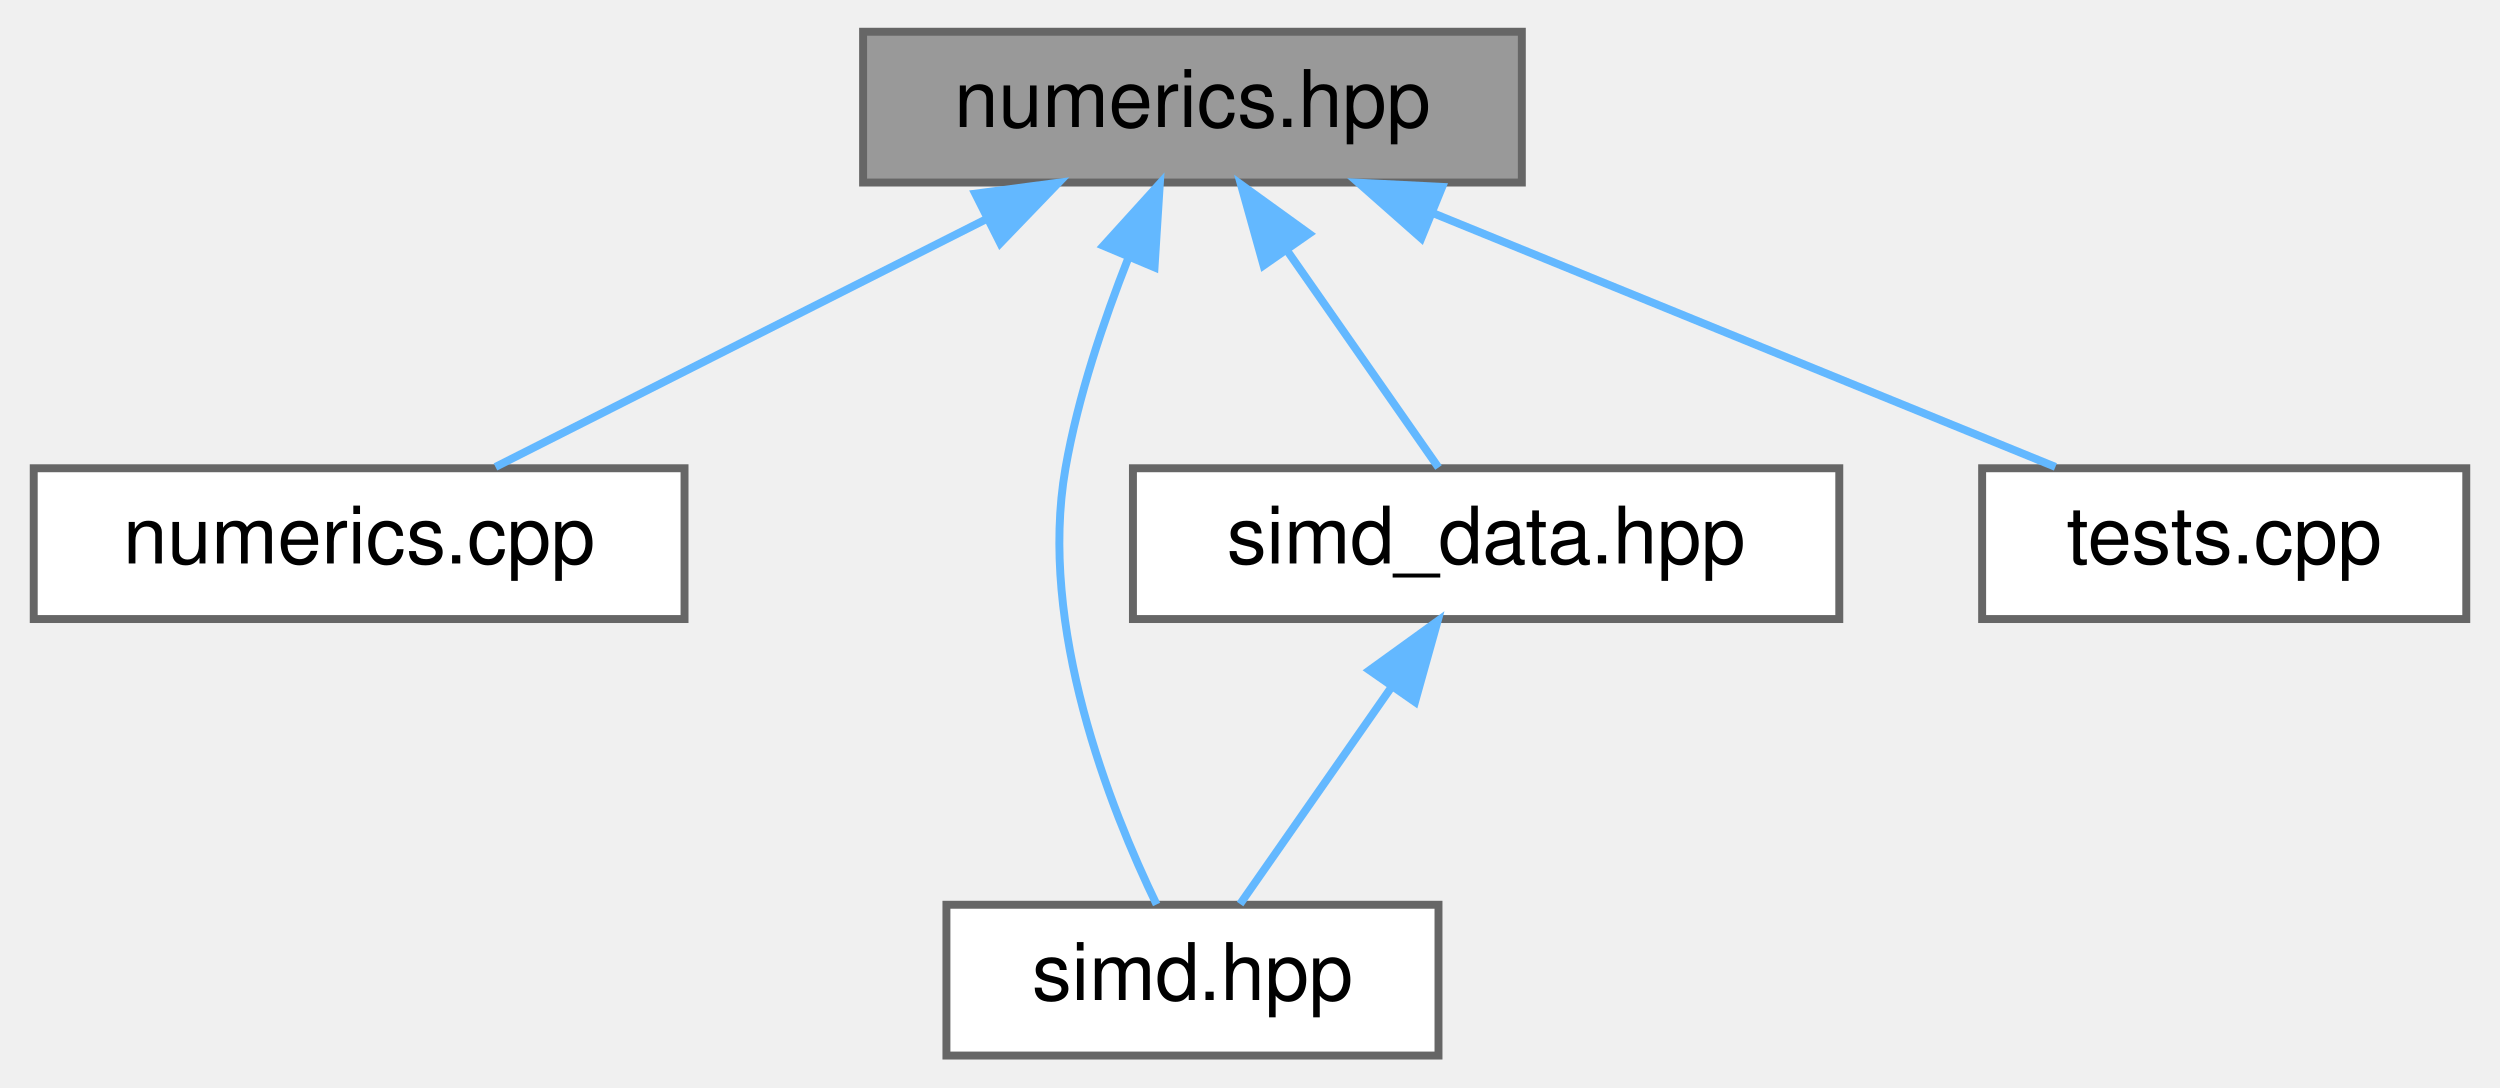
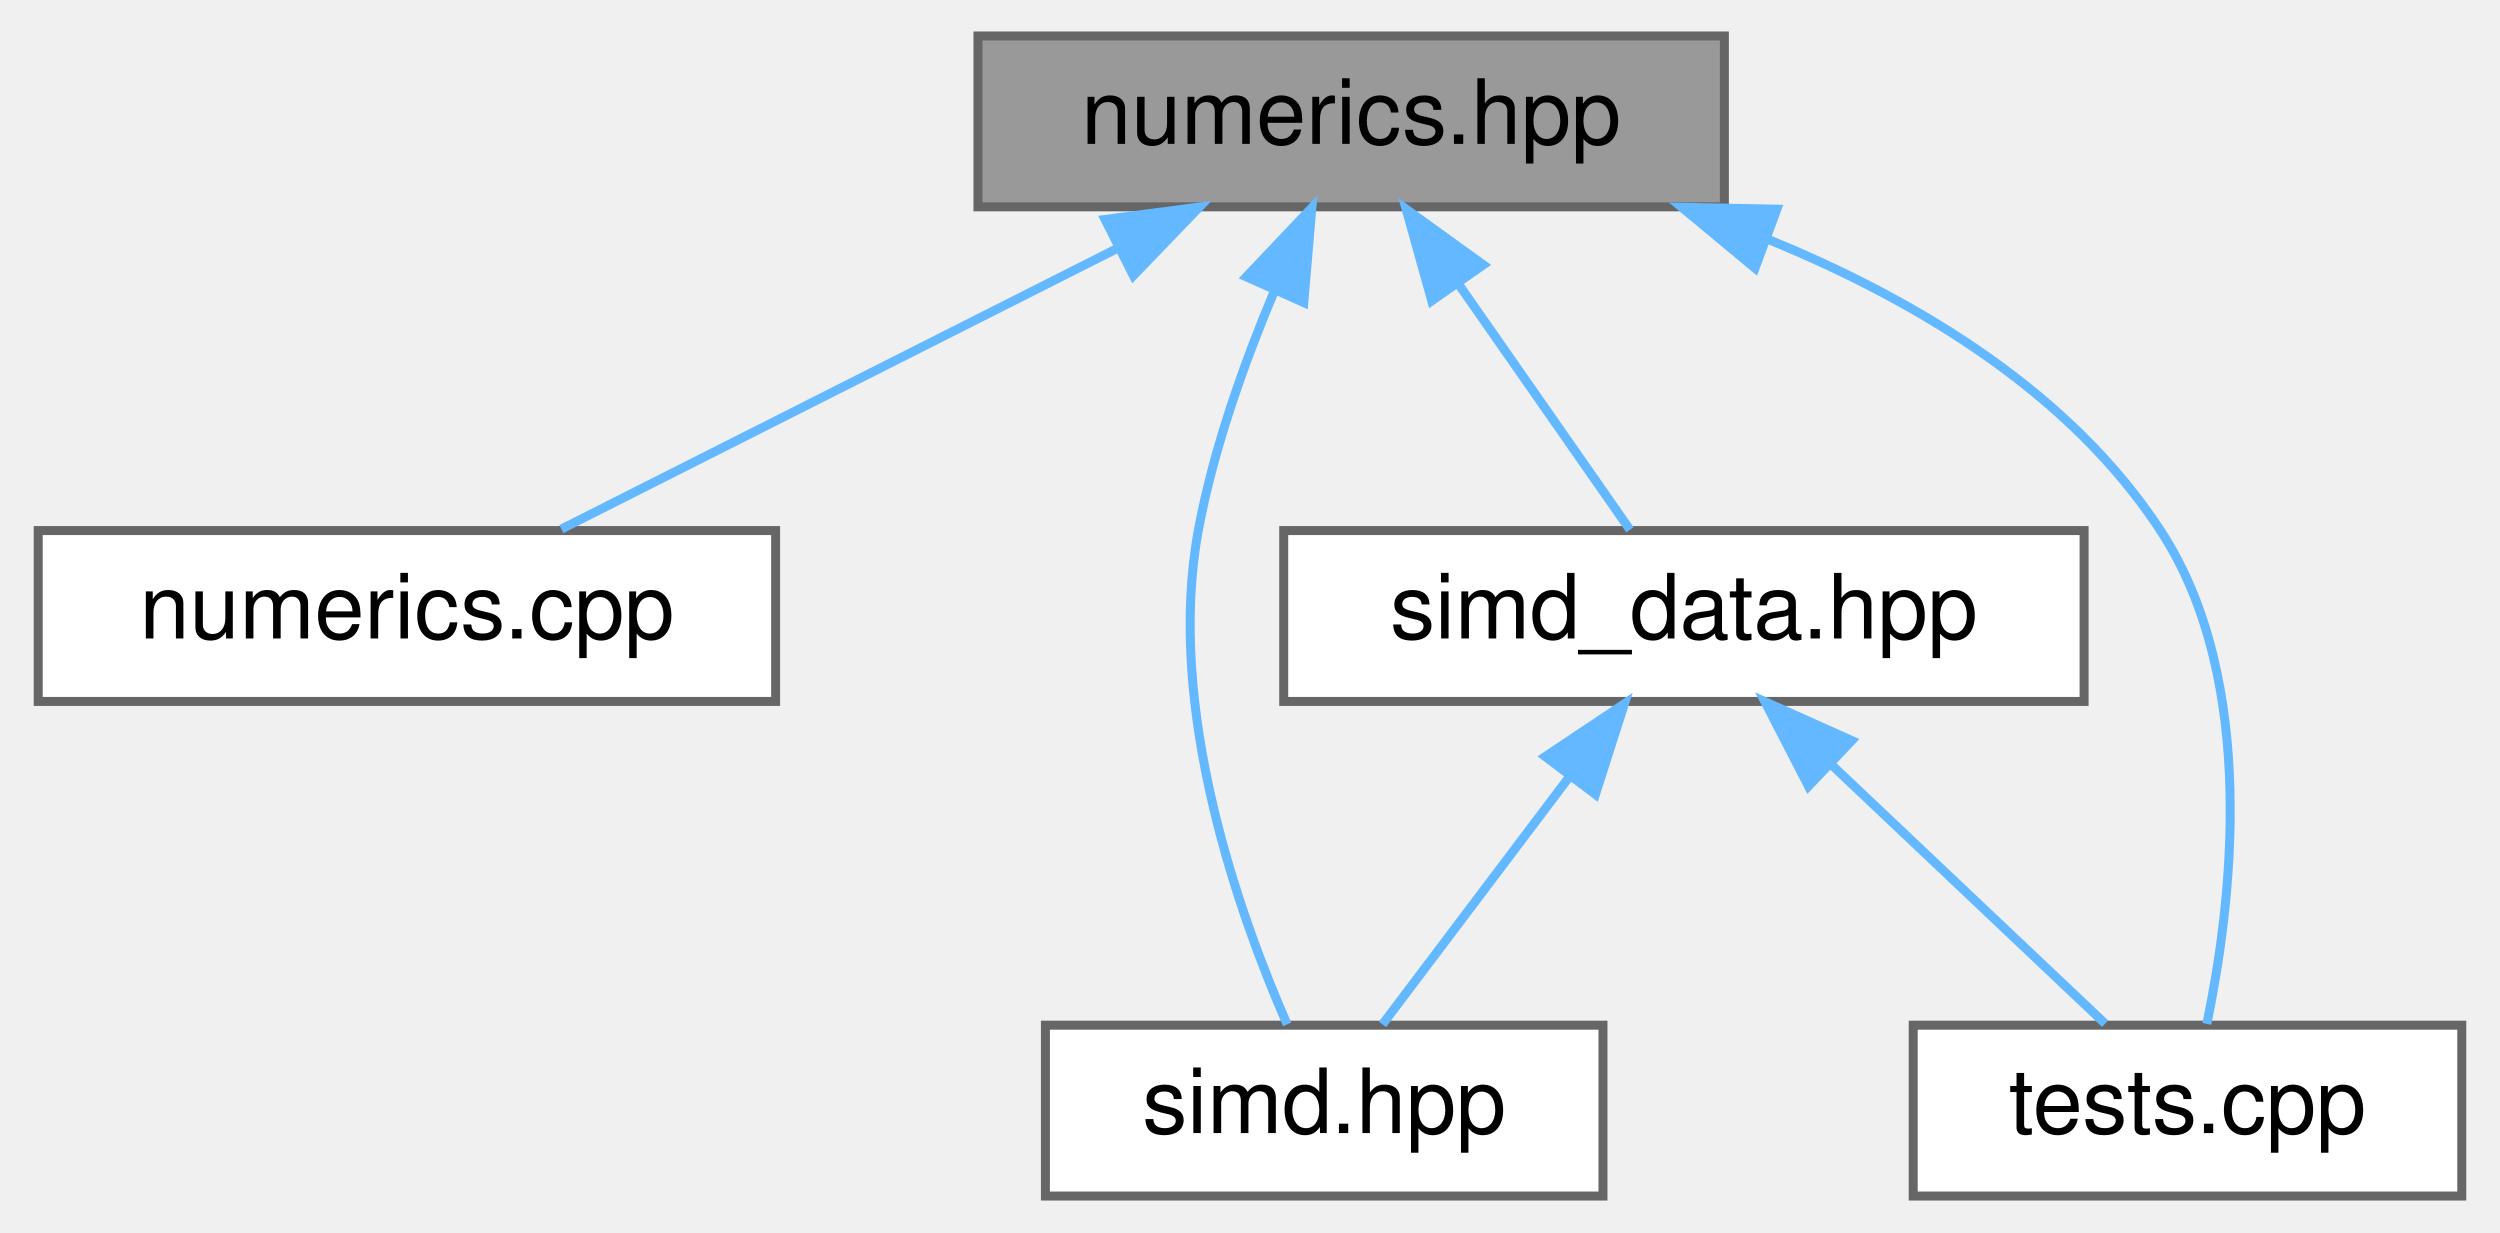
- <svg xmlns="http://www.w3.org/2000/svg" xmlns:xlink="http://www.w3.org/1999/xlink" width="315pt" height="137pt" viewBox="0.00 0.00 314.50 137.00">
+ <svg xmlns="http://www.w3.org/2000/svg" xmlns:xlink="http://www.w3.org/1999/xlink" width="278pt" height="137pt" viewBox="0.00 0.00 277.50 137.00">
  <g id="graph0" class="graph" transform="scale(1 1) rotate(0) translate(4 133)">
    <g id="Node000001" class="node">
      <g id="a_Node000001">
        <a xlink:title=" ">
          <polygon fill="#999999" stroke="#666666" points="187.5,-129 104.5,-129 104.5,-110 187.5,-110 187.5,-129" />
          <text text-anchor="middle" x="146" y="-117" font-family="Helvetica,sans-Serif" font-size="10.00">numerics.hpp</text>
        </a>
      </g>
    </g>
    <g id="Node000002" class="node">
      <g id="a_Node000002">
        <a xlink:href="numerics_8cpp.html" target="_top" xlink:title="numerics external template instantiations">
          <polygon fill="white" stroke="#666666" points="82,-74 0,-74 0,-55 82,-55 82,-74" />
          <text text-anchor="middle" x="41" y="-62" font-family="Helvetica,sans-Serif" font-size="10.00">numerics.cpp</text>
        </a>
      </g>
    </g>
    <g id="edge1_Node000001_Node000002" class="edge">
      <g id="a_edge1_Node000001_Node000002">
        <a xlink:title=" ">
          <path fill="none" stroke="#63b8ff" d="M119.98,-105.37C100.7,-95.63 74.95,-82.64 58.18,-74.17" />
          <polygon fill="#63b8ff" stroke="#63b8ff" points="118.63,-108.6 129.13,-109.98 121.78,-102.35 118.63,-108.6" />
        </a>
      </g>
    </g>
    <g id="Node000003" class="node">
      <g id="a_Node000003">
        <a xlink:href="simd_8hpp.html" target="_top" xlink:title=" ">
-           <polygon fill="white" stroke="#666666" points="177,-19 115,-19 115,0 177,0 177,-19" />
-           <text text-anchor="middle" x="146" y="-7" font-family="Helvetica,sans-Serif" font-size="10.00">simd.hpp</text>
+           <polygon fill="white" stroke="#666666" points="174,-19 112,-19 112,0 174,0 174,-19" />
+           <text text-anchor="middle" x="143" y="-7" font-family="Helvetica,sans-Serif" font-size="10.00">simd.hpp</text>
        </a>
      </g>
    </g>
    <g id="edge2_Node000001_Node000003" class="edge">
      <g id="a_edge2_Node000001_Node000003">
        <a xlink:title=" ">
-           <path fill="none" stroke="#63b8ff" d="M137.94,-100.54C134.8,-92.58 131.57,-83 130,-74 126.52,-54.06 135.62,-31.15 141.48,-19.04" />
-           <polygon fill="#63b8ff" stroke="#63b8ff" points="134.77,-102.03 141.89,-109.88 141.22,-99.31 134.77,-102.03" />
+           <path fill="none" stroke="#63b8ff" d="M137.44,-100.59C134.1,-92.64 130.67,-83.05 129,-74 125.35,-54.24 133.55,-31.26 138.88,-19.09" />
+           <polygon fill="#63b8ff" stroke="#63b8ff" points="134.34,-102.22 141.63,-109.91 140.73,-99.35 134.34,-102.22" />
        </a>
      </g>
    </g>
    <g id="Node000004" class="node">
      <g id="a_Node000004">
        <a xlink:href="simd__data_8hpp.html" target="_top" xlink:title=" ">
          <polygon fill="white" stroke="#666666" points="227.5,-74 138.5,-74 138.5,-55 227.5,-55 227.5,-74" />
          <text text-anchor="middle" x="183" y="-62" font-family="Helvetica,sans-Serif" font-size="10.00">simd_data.hpp</text>
        </a>
      </g>
    </g>
    <g id="edge3_Node000001_Node000004" class="edge">
      <g id="a_edge3_Node000001_Node000004">
        <a xlink:title=" ">
          <path fill="none" stroke="#63b8ff" d="M157.95,-101.39C164.31,-92.27 171.87,-81.45 177,-74.09" />
          <polygon fill="#63b8ff" stroke="#63b8ff" points="154.96,-99.55 152.11,-109.75 160.7,-103.55 154.96,-99.55" />
        </a>
      </g>
    </g>
    <g id="Node000005" class="node">
      <g id="a_Node000005">
        <a xlink:href="tests_8cpp.html" target="_top" xlink:title=" ">
-           <polygon fill="white" stroke="#666666" points="306.5,-74 245.5,-74 245.5,-55 306.5,-55 306.5,-74" />
-           <text text-anchor="middle" x="276" y="-62" font-family="Helvetica,sans-Serif" font-size="10.00">tests.cpp</text>
+           <polygon fill="white" stroke="#666666" points="269.5,-19 208.5,-19 208.5,0 269.5,0 269.5,-19" />
+           <text text-anchor="middle" x="239" y="-7" font-family="Helvetica,sans-Serif" font-size="10.00">tests.cpp</text>
        </a>
      </g>
    </g>
-     <g id="edge5_Node000001_Node000005" class="edge">
-       <g id="a_edge5_Node000001_Node000005">
+     <g id="edge6_Node000001_Node000005" class="edge">
+       <g id="a_edge6_Node000001_Node000005">
        <a xlink:title=" ">
-           <path fill="none" stroke="#63b8ff" d="M176.27,-106.16C200.34,-96.35 233.4,-82.87 254.73,-74.17" />
-           <polygon fill="#63b8ff" stroke="#63b8ff" points="174.83,-102.97 166.89,-109.98 177.47,-109.45 174.83,-102.97" />
+           <path fill="none" stroke="#63b8ff" d="M192.38,-106.37C208.93,-99.62 225.95,-89.36 236,-74 247,-57.19 243.87,-32.19 241.15,-19.14" />
+           <polygon fill="#63b8ff" stroke="#63b8ff" points="190.91,-103.18 182.75,-109.95 193.34,-109.74 190.91,-103.18" />
        </a>
      </g>
    </g>
    <g id="edge4_Node000004_Node000003" class="edge">
      <g id="a_edge4_Node000004_Node000003">
        <a xlink:title=" ">
-           <path fill="none" stroke="#63b8ff" d="M171.05,-46.39C164.69,-37.27 157.13,-26.45 152,-19.09" />
-           <polygon fill="#63b8ff" stroke="#63b8ff" points="168.3,-48.55 176.89,-54.75 174.04,-44.55 168.3,-48.55" />
+           <path fill="none" stroke="#63b8ff" d="M170.3,-46.67C163.37,-37.5 155.09,-26.52 149.48,-19.09" />
+           <polygon fill="#63b8ff" stroke="#63b8ff" points="167.58,-48.87 176.39,-54.75 173.16,-44.66 167.58,-48.87" />
+         </a>
+       </g>
+     </g>
+     <g id="edge5_Node000004_Node000005" class="edge">
+       <g id="a_edge5_Node000004_Node000005">
+         <a xlink:title=" ">
+           <path fill="none" stroke="#63b8ff" d="M199.33,-48.04C209.26,-38.64 221.59,-26.98 229.84,-19.17" />
+           <polygon fill="#63b8ff" stroke="#63b8ff" points="196.85,-45.57 192,-54.98 201.67,-50.65 196.85,-45.57" />
        </a>
      </g>
    </g>
  </g>
</svg>
